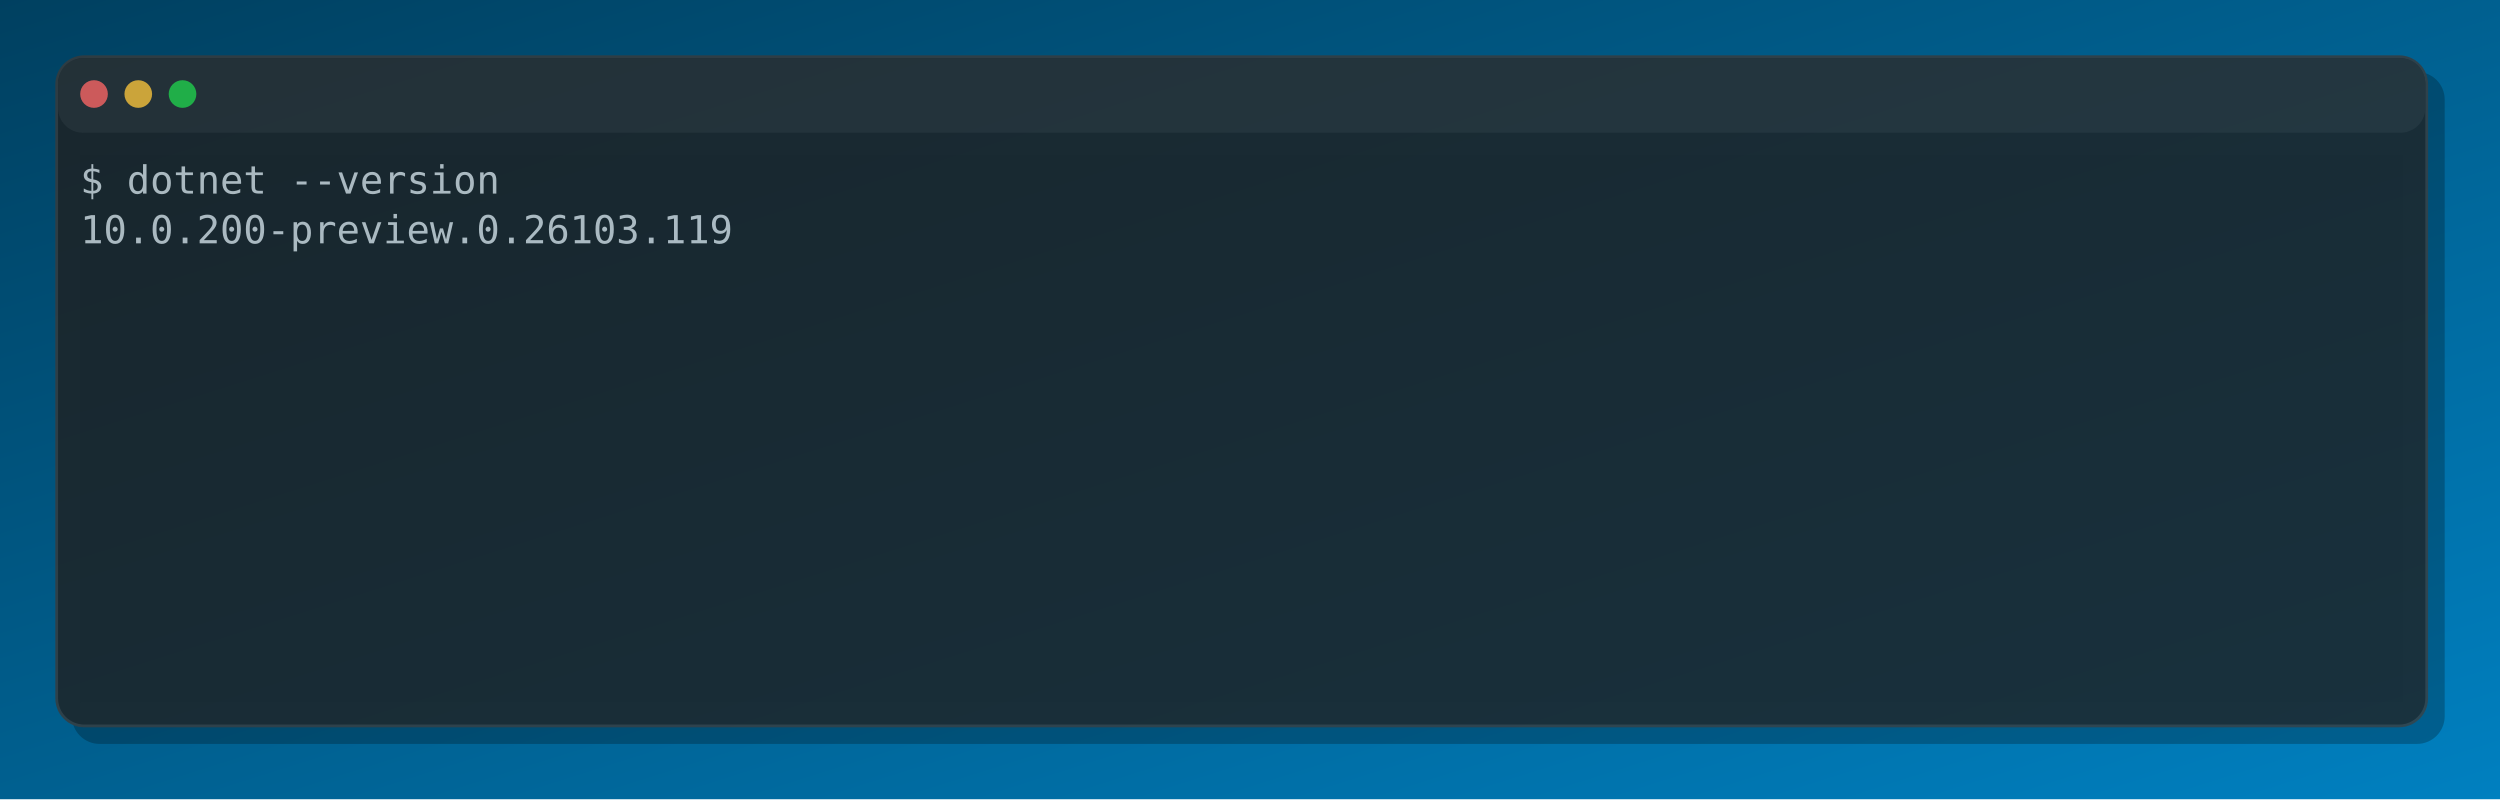
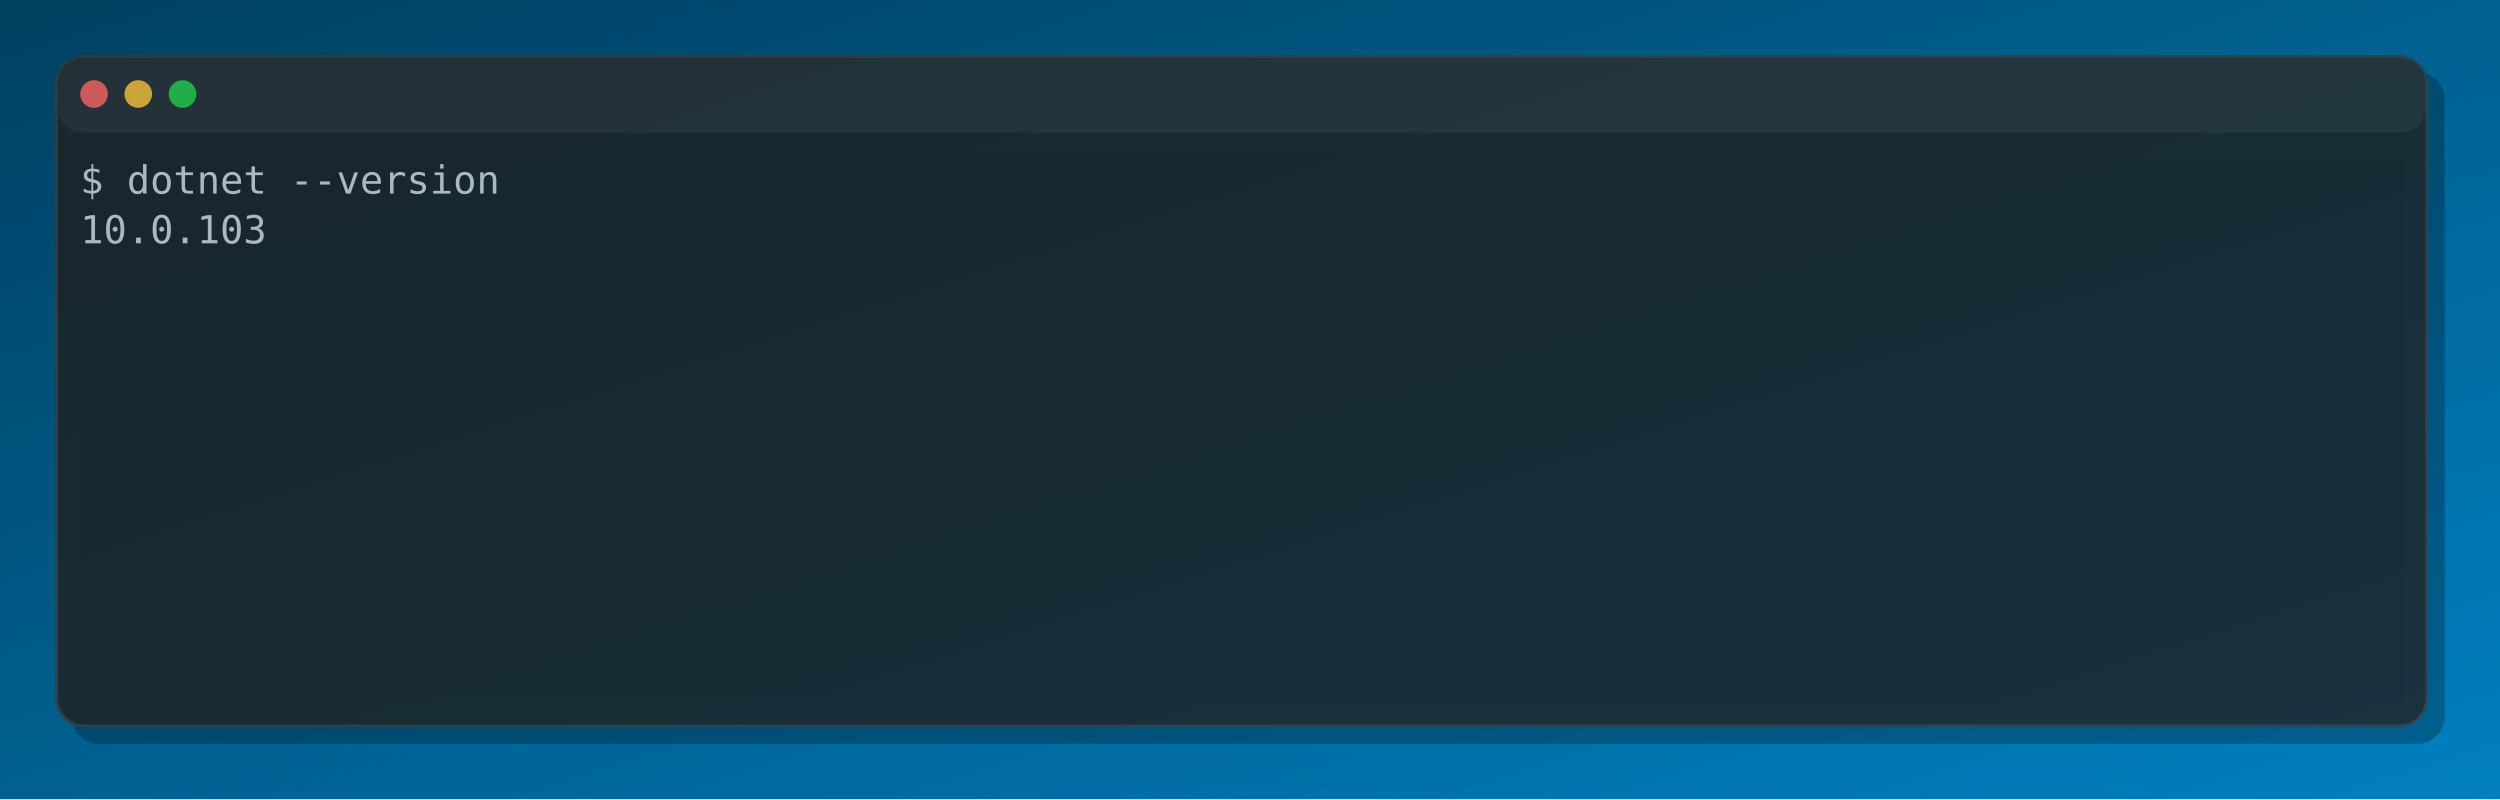
<svg xmlns="http://www.w3.org/2000/svg" viewBox="0 0 904 289" role="img" aria-label="console2svg output">
  <style>.crt{font-family:ui-monospace,"Cascadia Mono","Segoe UI Mono","SFMono-Regular",Menlo,monospace;font-size:14px;}text{dominant-baseline:alphabetic;}.bg{shape-rendering:crispEdges;}</style>
  <defs>
    <linearGradient id="desktop-bg" x1="0%" y1="0%" x2="100%" y2="100%">
      <stop offset="0%" stop-color="#004060" />
      <stop offset="100%" stop-color="#0080c0" />
    </linearGradient>
  </defs>
  <rect width="904" height="289" fill="url(#desktop-bg)" />
  <g opacity="0.8">
    <rect x="26" y="26" rx="10" ry="10" width="858" height="243" fill="black" fill-opacity="0.3" />
    <rect x="20.5" y="20.5" rx="10" ry="10" width="857" height="242" fill="#1f1f1f" stroke="#3a3a3a" />
    <rect x="21" y="21" rx="9" ry="9" width="856" height="27" fill="#2c2c2c" />
    <circle cx="34" cy="34" r="5" fill="#ff5f57" />
    <circle cx="50" cy="34" r="5" fill="#febc2e" />
    <circle cx="66" cy="34" r="5" fill="#28c840" />
    <rect x="29" y="56" width="840" height="18" fill="#1e1e1e" />
    <text class="crt" x="29" y="70" fill="#d4d4d4">$ dotnet --version</text>
    <g transform="translate(29 74)">
      <rect width="840" height="180" fill="#1e1e1e" />
-       <text class="crt" x="0" y="14" fill="#d4d4d4" textLength="235.2" lengthAdjust="spacingAndGlyphs">10.0.200-preview.0.26103.119</text>
+       <text class="crt" x="0" y="14" fill="#d4d4d4" textLength="67.2" lengthAdjust="spacingAndGlyphs">10.0.103</text>
    </g>
  </g>
</svg>
